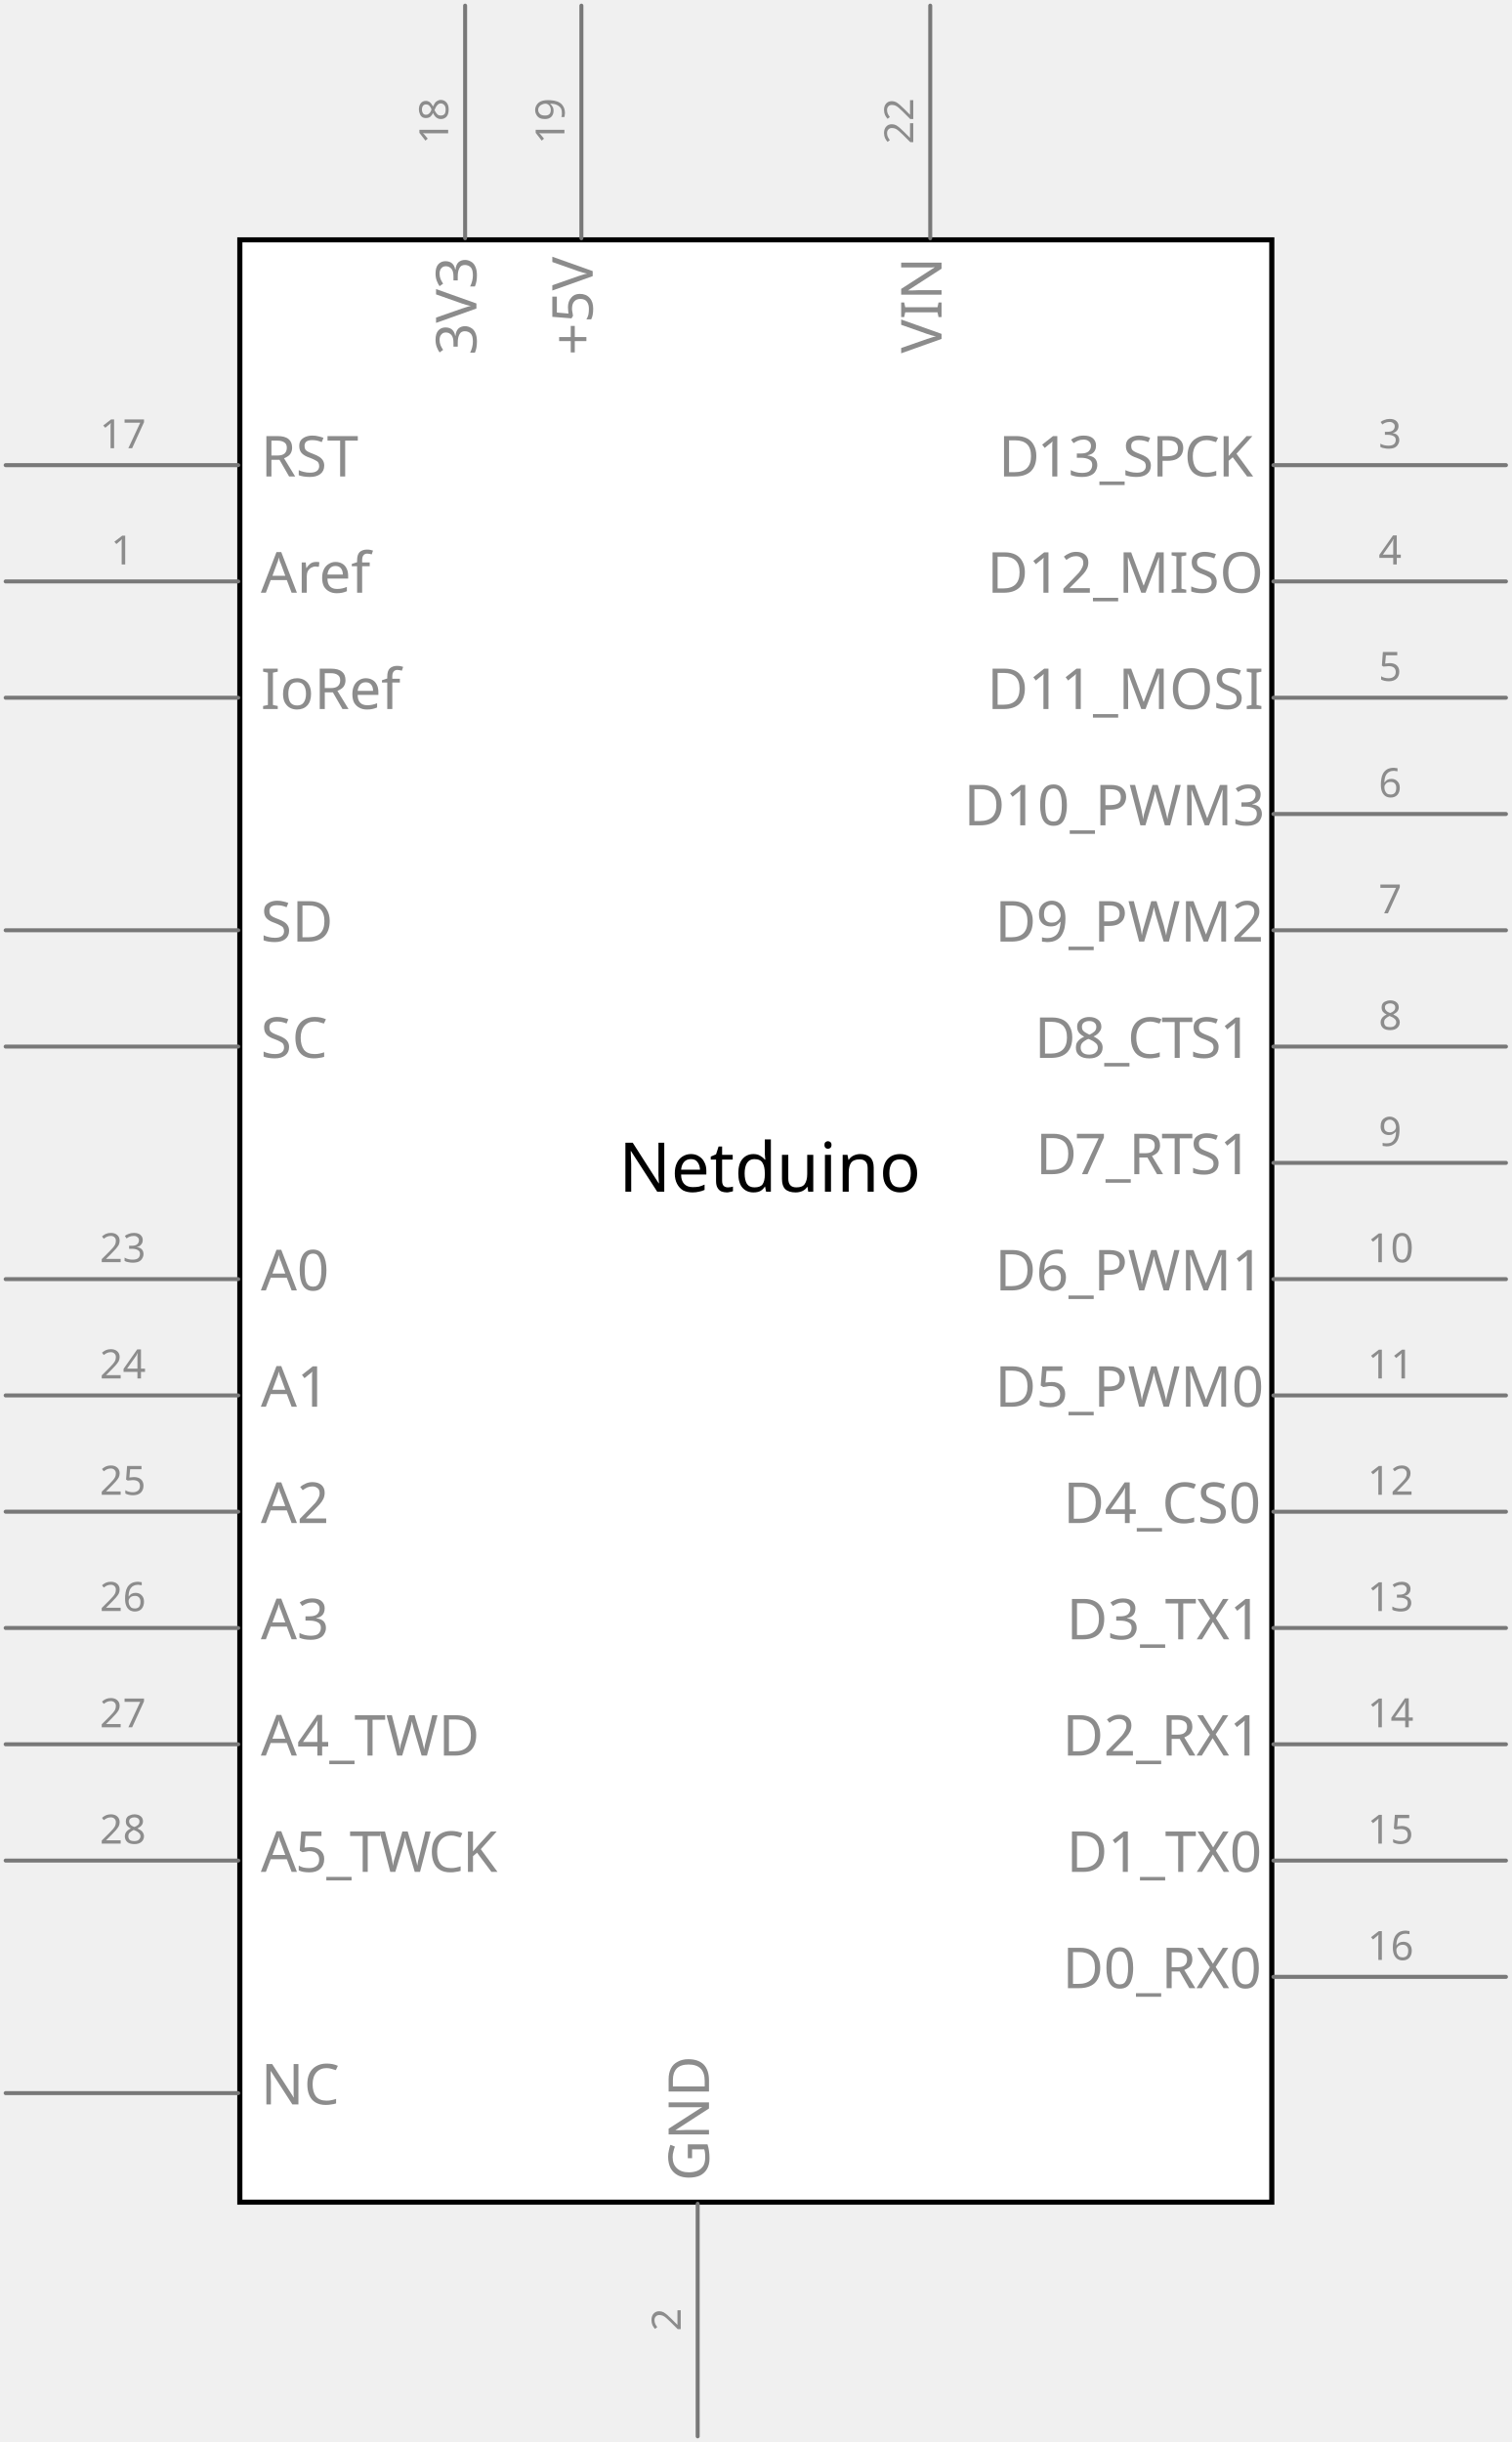
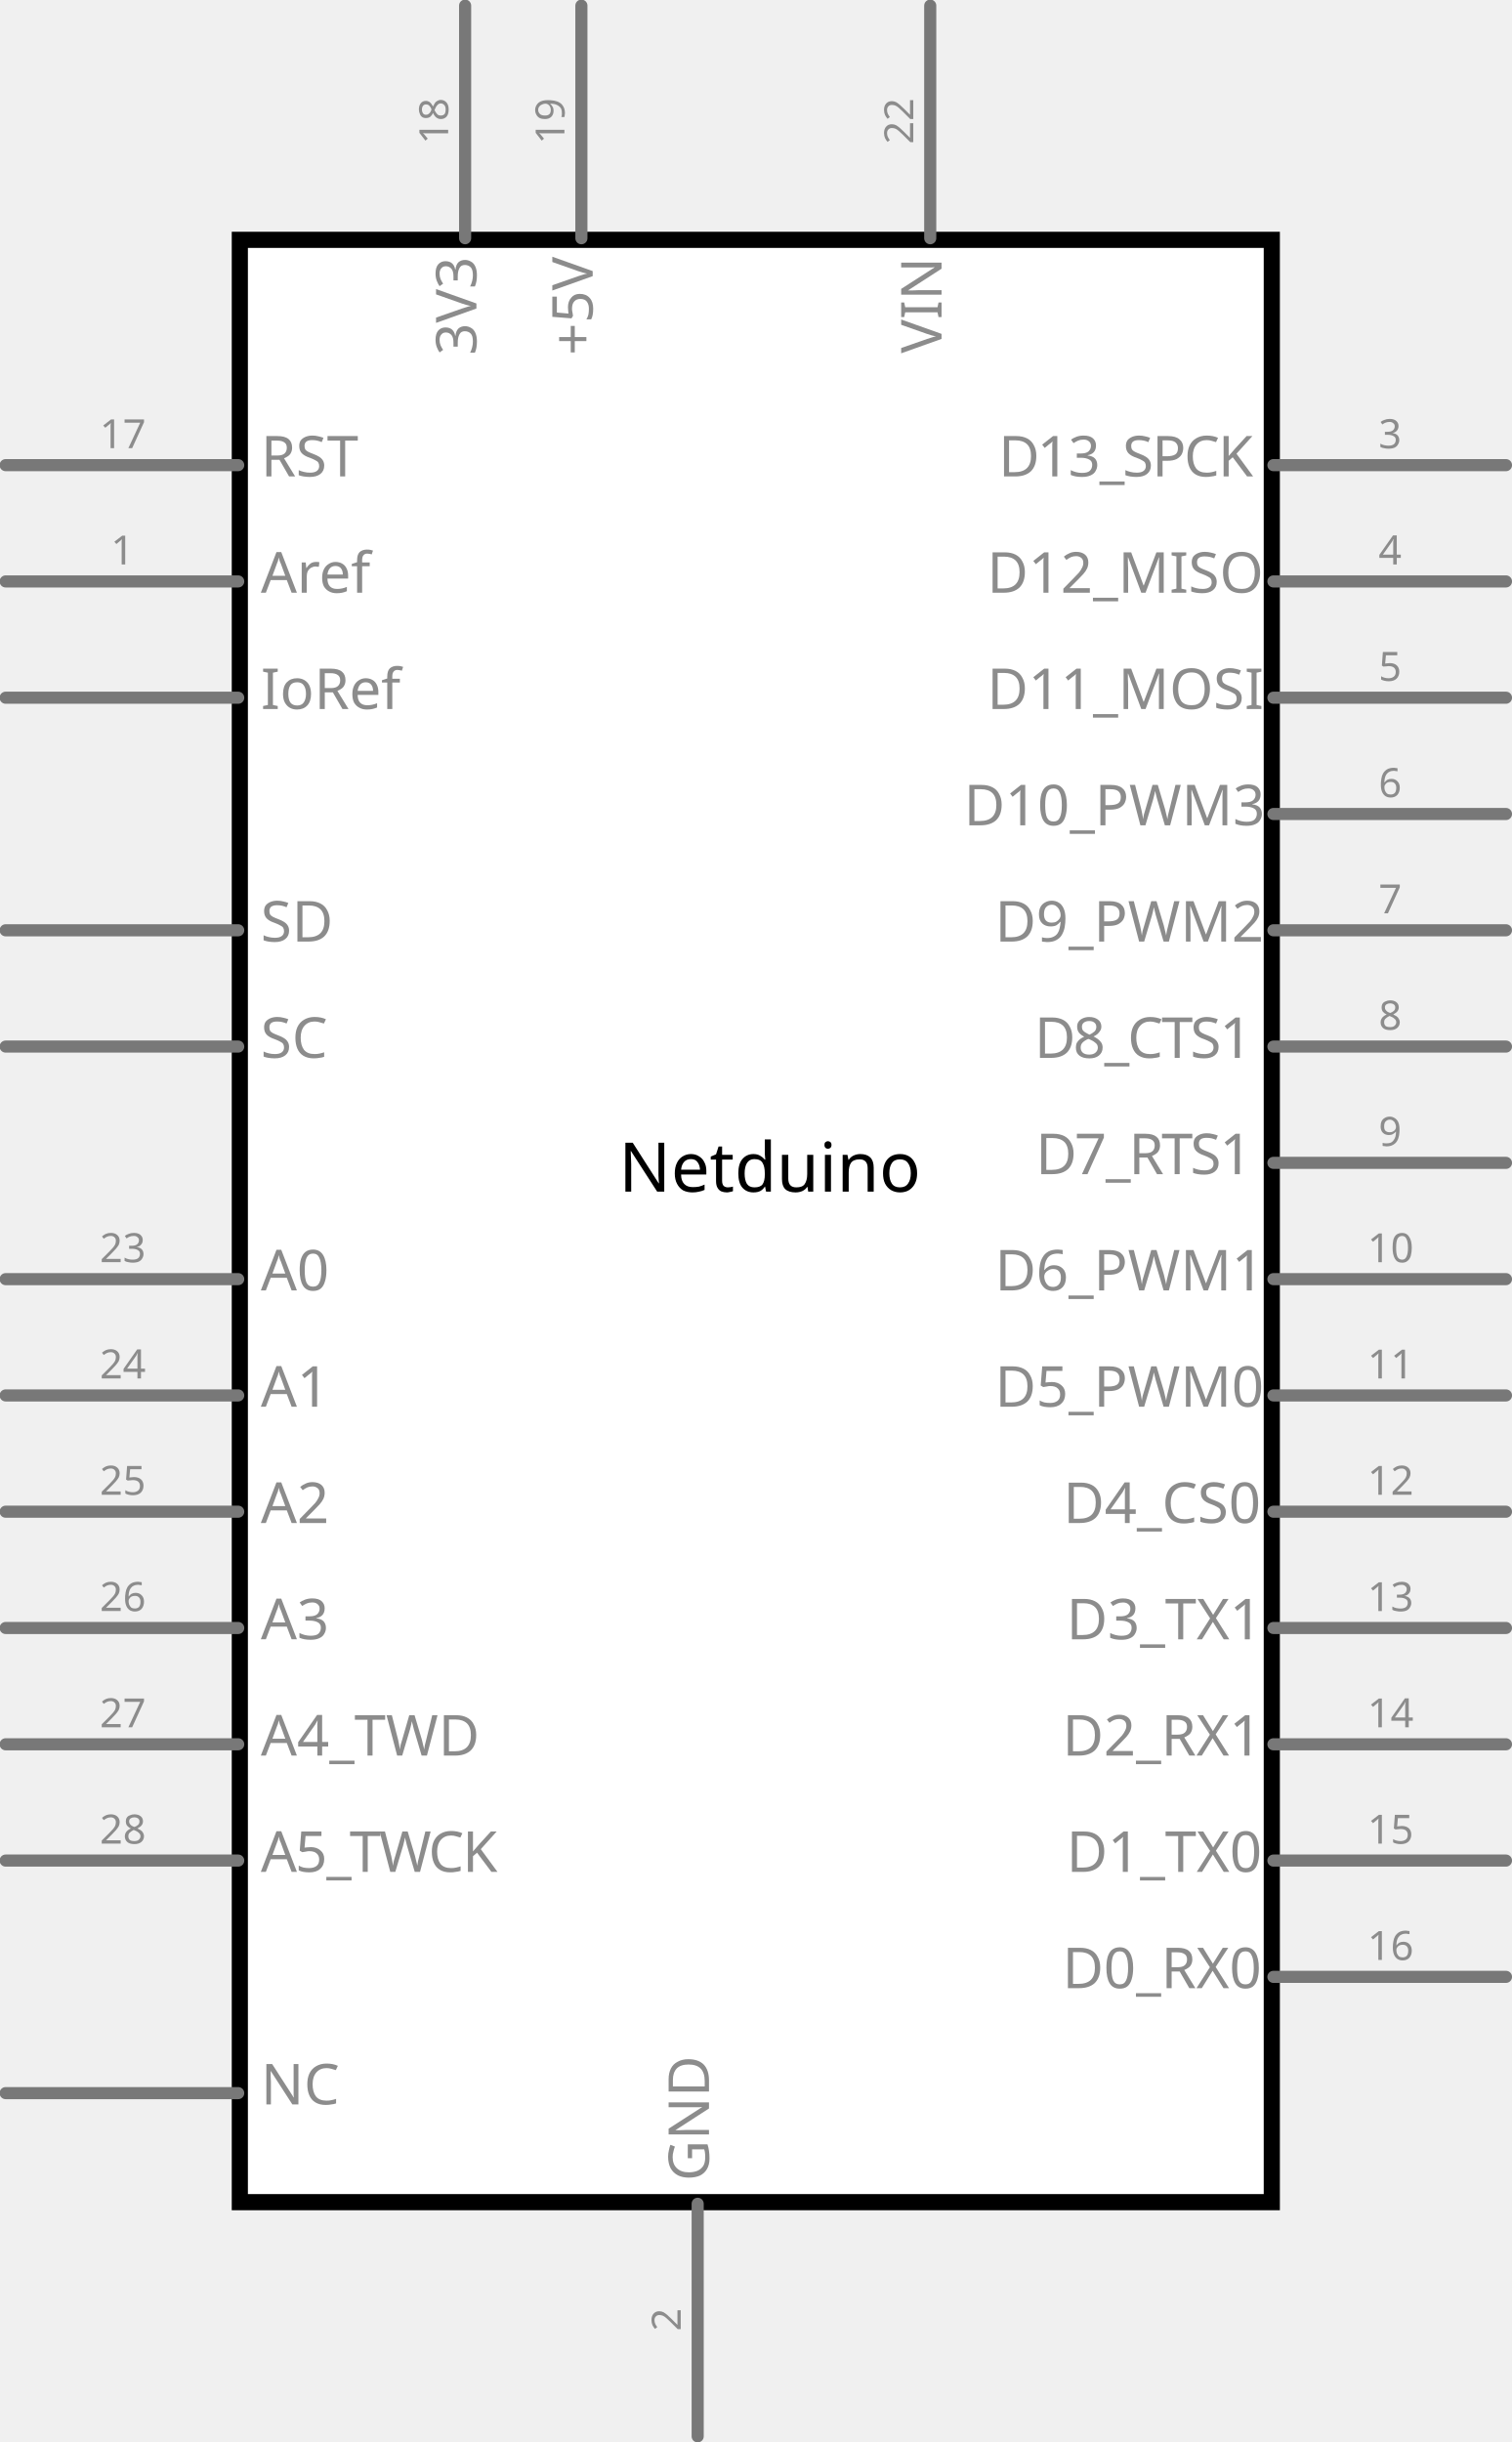
- <svg xmlns="http://www.w3.org/2000/svg" version="1.2" baseProfile="tiny" id="Layer_1" x="0px" y="0px" width="93.6px" height="151.2px" viewBox="0 0 93.6 151.2" xml:space="preserve">
+ <svg xmlns="http://www.w3.org/2000/svg" version="1.1" id="Layer_1" x="0px" y="0px" width="93.6px" height="151.2px" viewBox="0 0 93.6 151.2" enable-background="new 0 0 93.6 151.2" xml:space="preserve">
  <g id="schematic">
-     <rect x="14.85" y="14.85" fill="#FFFFFF" stroke="#000000" stroke-width="0.318" stroke-linecap="round" width="63.9" height="121.5" />
-     <line id="connector2pin" fill="none" stroke="#787878" stroke-width="0.247" stroke-linecap="round" x1="78.85" y1="28.8" x2="93.25" y2="28.8" />
-     <text transform="matrix(1 0 0 1 85.3625 27.7505)" fill="#8C8C8C" font-family="'DroidSans'" font-size="2.5">3</text>
-     <text transform="matrix(1 0 0 1 61.8254 29.5005)" fill="#8C8C8C" font-family="'DroidSans'" font-size="3.5">D</text>
-     <text transform="matrix(1 0 0 1 64.219 29.5005)" fill="#8C8C8C" font-family="'DroidSans'" font-size="3.5">1</text>
-     <text transform="matrix(1 0 0 1 66.1467 29.5005)" fill="#8C8C8C" font-family="'DroidSans'" font-size="3.5">3</text>
-     <text transform="matrix(1 0 0 1 68.0754 29.5005)" fill="#8C8C8C" font-family="'DroidSans'" font-size="3.5">_</text>
-     <text transform="matrix(1 0 0 1 69.5129 29.5005)" fill="#8C8C8C" font-family="'DroidSans'" font-size="3.5">S</text>
-     <text transform="matrix(1 0 0 1 71.3293 29.5005)" fill="#8C8C8C" font-family="'DroidSans'" font-size="3.5">P</text>
-     <text transform="matrix(1 0 0 1 73.3118 29.5005)" fill="#8C8C8C" font-family="'DroidSans'" font-size="3.5">C</text>
-     <text transform="matrix(1 0 0 1 75.4231 29.5005)" fill="#8C8C8C" font-family="'DroidSans'" font-size="3.5">K</text>
+     <rect x="14.85" y="14.85" fill="#FFFFFF" stroke="#000000" stroke-linecap="round" width="63.9" height="121.5" />
+     <line id="connector2pin" fill="none" stroke="#787878" stroke-width="0.75" stroke-linecap="round" x1="78.85" y1="28.8" x2="93.25" y2="28.8" />
+     <text transform="matrix(1 0 0 1 85.3625 27.75)" fill="#8C8C8C" font-family="'DroidSans'" font-size="2.5">3</text>
+     <text transform="matrix(1 0 0 1 61.8254 29.5)" fill="#8C8C8C" font-family="'DroidSans'" font-size="3.5">D</text>
+     <text transform="matrix(1 0 0 1 64.219 29.5)" fill="#8C8C8C" font-family="'DroidSans'" font-size="3.5">1</text>
+     <text transform="matrix(1 0 0 1 66.1458 29.5)" fill="#8C8C8C" font-family="'DroidSans'" font-size="3.5">3</text>
+     <text transform="matrix(1 0 0 1 68.0754 29.5)" fill="#8C8C8C" font-family="'DroidSans'" font-size="3.5">_</text>
+     <text transform="matrix(1 0 0 1 69.5129 29.5)" fill="#8C8C8C" font-family="'DroidSans'" font-size="3.5">S</text>
+     <text transform="matrix(1 0 0 1 71.3293 29.5)" fill="#8C8C8C" font-family="'DroidSans'" font-size="3.5">P</text>
+     <text transform="matrix(1 0 0 1 73.3118 29.5)" fill="#8C8C8C" font-family="'DroidSans'" font-size="3.5">C</text>
+     <text transform="matrix(1 0 0 1 75.4231 29.5)" fill="#8C8C8C" font-family="'DroidSans'" font-size="3.5">K</text>
    <rect id="connector2terminal" x="93.25" y="28.45" fill="none" width="0.699" height="0.7" />
-     <line id="connector3pin" fill="none" stroke="#787878" stroke-width="0.247" stroke-linecap="round" x1="78.85" y1="36" x2="93.25" y2="36" />
-     <text transform="matrix(1 0 0 1 85.3625 34.9497)" fill="#8C8C8C" font-family="'DroidSans'" font-size="2.5">4</text>
-     <text transform="matrix(1 0 0 1 61.1165 36.6997)" fill="#8C8C8C" font-family="'DroidSans'" font-size="3.5">D12_MISO</text>
+     <line id="connector3pin" fill="none" stroke="#787878" stroke-width="0.75" stroke-linecap="round" x1="78.85" y1="36" x2="93.25" y2="36" />
+     <text transform="matrix(1 0 0 1 85.3625 34.9492)" fill="#8C8C8C" font-family="'DroidSans'" font-size="2.5">4</text>
+     <text transform="matrix(1 0 0 1 61.1165 36.6992)" fill="#8C8C8C" font-family="'DroidSans'" font-size="3.5">D12_MISO</text>
    <rect id="connector3terminal" x="93.25" y="35.65" fill="none" width="0.699" height="0.7" />
-     <line id="connector4pin" fill="none" stroke="#787878" stroke-width="0.247" stroke-linecap="round" x1="78.85" y1="43.2" x2="93.25" y2="43.2" />
-     <text transform="matrix(1 0 0 1 85.3625 42.1509)" fill="#8C8C8C" font-family="'DroidSans'" font-size="2.5">5</text>
-     <text transform="matrix(1 0 0 1 61.1165 43.9009)" fill="#8C8C8C" font-family="'DroidSans'" font-size="3.5">D11_MOSI</text>
+     <line id="connector4pin" fill="none" stroke="#787878" stroke-width="0.75" stroke-linecap="round" x1="78.85" y1="43.2" x2="93.25" y2="43.2" />
+     <text transform="matrix(1 0 0 1 85.3625 42.1504)" fill="#8C8C8C" font-family="'DroidSans'" font-size="2.5">5</text>
+     <text transform="matrix(1 0 0 1 61.1165 43.9004)" fill="#8C8C8C" font-family="'DroidSans'" font-size="3.5">D11_MOSI</text>
    <rect id="connector4terminal" x="93.25" y="42.85" fill="none" width="0.699" height="0.7" />
-     <line id="connector5pin" fill="none" stroke="#787878" stroke-width="0.247" stroke-linecap="round" x1="78.85" y1="50.4" x2="93.25" y2="50.4" />
-     <text transform="matrix(1 0 0 1 85.3625 49.3501)" fill="#8C8C8C" font-family="'DroidSans'" font-size="2.5">6</text>
-     <text transform="matrix(1 0 0 1 59.679 51.1001)" fill="#8C8C8C" font-family="'DroidSans'" font-size="3.5">D10_PWM3</text>
+     <line id="connector5pin" fill="none" stroke="#787878" stroke-width="0.75" stroke-linecap="round" x1="78.85" y1="50.4" x2="93.25" y2="50.4" />
+     <text transform="matrix(1 0 0 1 85.3625 49.3496)" fill="#8C8C8C" font-family="'DroidSans'" font-size="2.5">6</text>
+     <text transform="matrix(1 0 0 1 59.679 51.0996)" fill="#8C8C8C" font-family="'DroidSans'" font-size="3.5">D10_PWM3</text>
    <rect id="connector5terminal" x="93.25" y="50.05" fill="none" width="0.699" height="0.7" />
-     <line id="connector6pin" fill="none" stroke="#787878" stroke-width="0.247" stroke-linecap="round" x1="78.85" y1="57.6" x2="93.25" y2="57.6" />
-     <text transform="matrix(1 0 0 1 85.3625 56.5493)" fill="#8C8C8C" font-family="'DroidSans'" font-size="2.5">7</text>
-     <text transform="matrix(1 0 0 1 61.6057 58.2993)" fill="#8C8C8C" font-family="'DroidSans'" font-size="3.5">D9_PWM2</text>
+     <line id="connector6pin" fill="none" stroke="#787878" stroke-width="0.75" stroke-linecap="round" x1="78.85" y1="57.6" x2="93.25" y2="57.6" />
+     <text transform="matrix(1 0 0 1 85.3625 56.5488)" fill="#8C8C8C" font-family="'DroidSans'" font-size="2.5">7</text>
+     <text transform="matrix(1 0 0 1 61.6047 58.2988)" fill="#8C8C8C" font-family="'DroidSans'" font-size="3.5">D9_PWM2</text>
    <rect id="connector6terminal" x="93.25" y="57.25" fill="none" width="0.699" height="0.7" />
-     <line id="connector7pin" fill="none" stroke="#787878" stroke-width="0.247" stroke-linecap="round" x1="78.85" y1="64.8" x2="93.25" y2="64.8" />
-     <text transform="matrix(1 0 0 1 85.3625 63.7505)" fill="#8C8C8C" font-family="'DroidSans'" font-size="2.5">8</text>
-     <text transform="matrix(1 0 0 1 64.051 65.5005)" fill="#8C8C8C" font-family="'DroidSans'" font-size="3.5">D</text>
-     <text transform="matrix(1 0 0 1 66.4465 65.5005)" fill="#8C8C8C" font-family="'DroidSans'" font-size="3.5">8</text>
-     <text transform="matrix(1 0 0 1 68.3733 65.5005)" fill="#8C8C8C" font-family="'DroidSans'" font-size="3.5">_</text>
-     <text transform="matrix(1 0 0 1 69.8118 65.5005)" fill="#8C8C8C" font-family="'DroidSans'" font-size="3.5">C</text>
-     <text transform="matrix(1 0 0 1 71.9231 65.5005)" fill="#8C8C8C" font-family="'DroidSans'" font-size="3.5">T</text>
-     <text transform="matrix(1 0 0 1 73.7053 65.5005)" fill="#8C8C8C" font-family="'DroidSans'" font-size="3.5">S</text>
-     <text transform="matrix(1 0 0 1 75.5217 65.5005)" fill="#8C8C8C" font-family="'DroidSans'" font-size="3.5">1</text>
+     <line id="connector7pin" fill="none" stroke="#787878" stroke-width="0.75" stroke-linecap="round" x1="78.85" y1="64.8" x2="93.25" y2="64.8" />
+     <text transform="matrix(1 0 0 1 85.3625 63.75)" fill="#8C8C8C" font-family="'DroidSans'" font-size="2.5">8</text>
+     <text transform="matrix(1 0 0 1 64.05 65.5)" fill="#8C8C8C" font-family="'DroidSans'" font-size="3.5">D</text>
+     <text transform="matrix(1 0 0 1 66.4465 65.5)" fill="#8C8C8C" font-family="'DroidSans'" font-size="3.5">8</text>
+     <text transform="matrix(1 0 0 1 68.3733 65.5)" fill="#8C8C8C" font-family="'DroidSans'" font-size="3.5">_</text>
+     <text transform="matrix(1 0 0 1 69.8118 65.5)" fill="#8C8C8C" font-family="'DroidSans'" font-size="3.5">C</text>
+     <text transform="matrix(1 0 0 1 71.9231 65.5)" fill="#8C8C8C" font-family="'DroidSans'" font-size="3.5">T</text>
+     <text transform="matrix(1 0 0 1 73.7043 65.5)" fill="#8C8C8C" font-family="'DroidSans'" font-size="3.5">S</text>
+     <text transform="matrix(1 0 0 1 75.5208 65.5)" fill="#8C8C8C" font-family="'DroidSans'" font-size="3.5">1</text>
    <rect id="connector7terminal" x="93.25" y="64.45" fill="none" width="0.699" height="0.7" />
-     <line id="connector8pin" fill="none" stroke="#787878" stroke-width="0.247" stroke-linecap="round" x1="78.85" y1="72" x2="93.25" y2="72" />
-     <text transform="matrix(1 0 0 1 85.3625 70.9497)" fill="#8C8C8C" font-family="'DroidSans'" font-size="2.5">9</text>
-     <text transform="matrix(1 0 0 1 64.1311 72.6997)" fill="#8C8C8C" font-family="'DroidSans'" font-size="3.5">D</text>
-     <text transform="matrix(1 0 0 1 66.5256 72.6997)" fill="#8C8C8C" font-family="'DroidSans'" font-size="3.5">7</text>
-     <text transform="matrix(1 0 0 1 68.4543 72.6997)" fill="#8C8C8C" font-family="'DroidSans'" font-size="3.5">_</text>
-     <text transform="matrix(1 0 0 1 69.8918 72.6997)" fill="#8C8C8C" font-family="'DroidSans'" font-size="3.5">R</text>
-     <text transform="matrix(1 0 0 1 71.9221 72.6997)" fill="#8C8C8C" font-family="'DroidSans'" font-size="3.5">T</text>
-     <text transform="matrix(1 0 0 1 73.7043 72.6997)" fill="#8C8C8C" font-family="'DroidSans'" font-size="3.5">S</text>
-     <text transform="matrix(1 0 0 1 75.5217 72.6997)" fill="#8C8C8C" font-family="'DroidSans'" font-size="3.5">1</text>
+     <line id="connector8pin" fill="none" stroke="#787878" stroke-width="0.75" stroke-linecap="round" x1="78.85" y1="72" x2="93.25" y2="72" />
+     <text transform="matrix(1 0 0 1 85.3625 70.9492)" fill="#8C8C8C" font-family="'DroidSans'" font-size="2.5">9</text>
+     <text transform="matrix(1 0 0 1 64.1311 72.6992)" fill="#8C8C8C" font-family="'DroidSans'" font-size="3.5">D</text>
+     <text transform="matrix(1 0 0 1 66.5247 72.6992)" fill="#8C8C8C" font-family="'DroidSans'" font-size="3.5">7</text>
+     <text transform="matrix(1 0 0 1 68.4543 72.6992)" fill="#8C8C8C" font-family="'DroidSans'" font-size="3.5">_</text>
+     <text transform="matrix(1 0 0 1 69.8918 72.6992)" fill="#8C8C8C" font-family="'DroidSans'" font-size="3.5">R</text>
+     <text transform="matrix(1 0 0 1 71.9211 72.6992)" fill="#8C8C8C" font-family="'DroidSans'" font-size="3.5">T</text>
+     <text transform="matrix(1 0 0 1 73.7043 72.6992)" fill="#8C8C8C" font-family="'DroidSans'" font-size="3.5">S</text>
+     <text transform="matrix(1 0 0 1 75.5208 72.6992)" fill="#8C8C8C" font-family="'DroidSans'" font-size="3.5">1</text>
    <rect id="connector8terminal" x="93.25" y="71.65" fill="none" width="0.699" height="0.7" />
-     <line id="connector9pin" fill="none" stroke="#787878" stroke-width="0.247" stroke-linecap="round" x1="78.85" y1="79.2" x2="93.25" y2="79.2" />
+     <line id="connector9pin" fill="none" stroke="#787878" stroke-width="0.75" stroke-linecap="round" x1="78.85" y1="79.2" x2="93.25" y2="79.2" />
    <text transform="matrix(1 0 0 1 84.675 78.1509)" fill="#8C8C8C" font-family="'DroidSans'" font-size="2.5">10</text>
-     <text transform="matrix(1 0 0 1 61.6057 79.8989)" fill="#8C8C8C" font-family="'DroidSans'" font-size="3.5">D6_PWM1</text>
+     <text transform="matrix(1 0 0 1 61.6047 79.8989)" fill="#8C8C8C" font-family="'DroidSans'" font-size="3.5">D6_PWM1</text>
    <rect id="connector9terminal" x="93.25" y="78.85" fill="none" width="0.699" height="0.699" />
-     <line id="connector10pin" fill="none" stroke="#787878" stroke-width="0.247" stroke-linecap="round" x1="78.85" y1="86.4" x2="93.25" y2="86.4" />
+     <line id="connector10pin" fill="none" stroke="#787878" stroke-width="0.75" stroke-linecap="round" x1="78.85" y1="86.4" x2="93.25" y2="86.4" />
    <text transform="matrix(1 0 0 1 84.675 85.3501)" fill="#8C8C8C" font-family="'DroidSans'" font-size="2.5">11</text>
-     <text transform="matrix(1 0 0 1 61.6057 87.1001)" fill="#8C8C8C" font-family="'DroidSans'" font-size="3.5">D5_PWM0</text>
+     <text transform="matrix(1 0 0 1 61.6047 87.1001)" fill="#8C8C8C" font-family="'DroidSans'" font-size="3.5">D5_PWM0</text>
    <rect id="connector10terminal" x="93.25" y="86.049" fill="none" width="0.699" height="0.701" />
-     <line id="connector11pin" fill="none" stroke="#787878" stroke-width="0.247" stroke-linecap="round" x1="78.85" y1="93.6" x2="93.25" y2="93.6" />
+     <line id="connector11pin" fill="none" stroke="#787878" stroke-width="0.75" stroke-linecap="round" x1="78.85" y1="93.6" x2="93.25" y2="93.6" />
    <text transform="matrix(1 0 0 1 84.675 92.5493)" fill="#8C8C8C" font-family="'DroidSans'" font-size="2.5">12</text>
-     <text transform="matrix(1 0 0 1 65.8342 94.2993)" fill="#8C8C8C" font-family="'DroidSans'" font-size="3.5">D4_CS0</text>
-     <rect id="connector11terminal" x="93.25" y="93.25" fill="none" width="0.699" height="0.698" />
-     <line id="connector12pin" fill="none" stroke="#787878" stroke-width="0.247" stroke-linecap="round" x1="78.85" y1="100.799" x2="93.25" y2="100.799" />
+     <text transform="matrix(1 0 0 1 65.8333 94.2993)" fill="#8C8C8C" font-family="'DroidSans'" font-size="3.5">D4_CS0</text>
+     <rect id="connector11terminal" x="93.25" y="93.25" fill="none" width="0.699" height="0.697" />
+     <line id="connector12pin" fill="none" stroke="#787878" stroke-width="0.75" stroke-linecap="round" x1="78.85" y1="100.799" x2="93.25" y2="100.799" />
    <text transform="matrix(1 0 0 1 84.675 99.7505)" fill="#8C8C8C" font-family="'DroidSans'" font-size="2.5">13</text>
    <text transform="matrix(1 0 0 1 66.0315 101.5005)" fill="#8C8C8C" font-family="'DroidSans'" font-size="3.5">D3_TX1</text>
    <rect id="connector12terminal" x="93.25" y="100.45" fill="none" width="0.699" height="0.7" />
-     <line id="connector13pin" fill="none" stroke="#787878" stroke-width="0.247" stroke-linecap="round" x1="78.85" y1="108" x2="93.25" y2="108" />
+     <line id="connector13pin" fill="none" stroke="#787878" stroke-width="0.75" stroke-linecap="round" x1="78.85" y1="108" x2="93.25" y2="108" />
    <text transform="matrix(1 0 0 1 84.675 106.9497)" fill="#8C8C8C" font-family="'DroidSans'" font-size="2.5">14</text>
-     <text transform="matrix(1 0 0 1 65.7834 108.6997)" fill="#8C8C8C" font-family="'DroidSans'" font-size="3.5">D2_RX1</text>
+     <text transform="matrix(1 0 0 1 65.7825 108.6997)" fill="#8C8C8C" font-family="'DroidSans'" font-size="3.5">D2_RX1</text>
    <rect id="connector13terminal" x="93.25" y="107.65" fill="none" width="0.699" height="0.7" />
-     <line id="connector14pin" fill="none" stroke="#787878" stroke-width="0.247" stroke-linecap="round" x1="78.85" y1="115.2" x2="93.25" y2="115.2" />
+     <line id="connector14pin" fill="none" stroke="#787878" stroke-width="0.75" stroke-linecap="round" x1="78.85" y1="115.2" x2="93.25" y2="115.2" />
    <text transform="matrix(1 0 0 1 84.675 114.1509)" fill="#8C8C8C" font-family="'DroidSans'" font-size="2.5">15</text>
    <text transform="matrix(1 0 0 1 66.0315 115.9009)" fill="#8C8C8C" font-family="'DroidSans'" font-size="3.5">D1_TX0</text>
    <rect id="connector14terminal" x="93.25" y="114.85" fill="none" width="0.699" height="0.699" />
-     <line id="connector15pin" fill="none" stroke="#787878" stroke-width="0.247" stroke-linecap="round" x1="78.85" y1="122.4" x2="93.25" y2="122.4" />
+     <line id="connector15pin" fill="none" stroke="#787878" stroke-width="0.75" stroke-linecap="round" x1="78.85" y1="122.4" x2="93.25" y2="122.4" />
    <text transform="matrix(1 0 0 1 84.675 121.3501)" fill="#8C8C8C" font-family="'DroidSans'" font-size="2.5">16</text>
-     <text transform="matrix(1 0 0 1 65.7834 123.1001)" fill="#8C8C8C" font-family="'DroidSans'" font-size="3.5">D0_RX0</text>
+     <text transform="matrix(1 0 0 1 65.7825 123.1001)" fill="#8C8C8C" font-family="'DroidSans'" font-size="3.5">D0_RX0</text>
    <rect id="connector15terminal" x="93.25" y="122.049" fill="none" width="0.699" height="0.701" />
-     <line id="connector16pin" fill="none" stroke="#787878" stroke-width="0.247" stroke-linecap="round" x1="0.35" y1="28.8" x2="14.75" y2="28.8" />
-     <text transform="matrix(1 0 0 1 6.1746 27.7505)" fill="#8C8C8C" font-family="'DroidSans'" font-size="2.5">17</text>
-     <text transform="matrix(1 0 0 1 16.1506 29.5005)" fill="#8C8C8C" font-family="'DroidSans'" font-size="3.5">RST</text>
+     <line id="connector16pin" fill="none" stroke="#787878" stroke-width="0.75" stroke-linecap="round" x1="0.35" y1="28.8" x2="14.75" y2="28.8" />
+     <text transform="matrix(1 0 0 1 6.1746 27.75)" fill="#8C8C8C" font-family="'DroidSans'" font-size="2.5">17</text>
+     <text transform="matrix(1 0 0 1 16.1501 29.5)" fill="#8C8C8C" font-family="'DroidSans'" font-size="3.5">RST</text>
    <rect id="connector16terminal" x="-0.35" y="28.45" fill="none" width="0.7" height="0.7" />
-     <line id="connector0pin" fill="none" stroke="#787878" stroke-width="0.247" stroke-linecap="round" x1="0.35" y1="36" x2="14.75" y2="36" />
-     <text transform="matrix(1 0 0 1 6.8621 34.9497)" fill="#8C8C8C" font-family="'DroidSans'" font-size="2.5">1</text>
-     <text transform="matrix(1 0 0 1 16.1506 36.6997)" fill="#8C8C8C" font-family="'DroidSans'" font-size="3.5">Aref</text>
+     <line id="connector0pin" fill="none" stroke="#787878" stroke-width="0.75" stroke-linecap="round" x1="0.35" y1="36" x2="14.75" y2="36" />
+     <text transform="matrix(1 0 0 1 6.8621 34.9492)" fill="#8C8C8C" font-family="'DroidSans'" font-size="2.5">1</text>
+     <text transform="matrix(1 0 0 1 16.1501 36.6992)" fill="#8C8C8C" font-family="'DroidSans'" font-size="3.5">Aref</text>
    <rect id="connector0terminal" x="-0.35" y="35.65" fill="none" width="0.7" height="0.7" />
-     <line id="connector22pin" fill="none" stroke="#787878" stroke-width="0.247" stroke-linecap="round" x1="0.35" y1="79.2" x2="14.75" y2="79.2" />
+     <line id="connector22pin" fill="none" stroke="#787878" stroke-width="0.75" stroke-linecap="round" x1="0.35" y1="79.2" x2="14.75" y2="79.2" />
    <text transform="matrix(1 0 0 1 6.1746 78.1489)" fill="#8C8C8C" font-family="'DroidSans'" font-size="2.5">23</text>
-     <text transform="matrix(1 0 0 1 16.1506 79.8989)" fill="#8C8C8C" font-family="'DroidSans'" font-size="3.5">A0</text>
+     <text transform="matrix(1 0 0 1 16.1501 79.8989)" fill="#8C8C8C" font-family="'DroidSans'" font-size="3.5">A0</text>
    <rect id="connector22terminal" x="-0.35" y="78.849" fill="none" width="0.7" height="0.7" />
-     <line id="connector23pin" fill="none" stroke="#787878" stroke-width="0.247" stroke-linecap="round" x1="0.35" y1="86.4" x2="14.75" y2="86.4" />
+     <line id="connector23pin" fill="none" stroke="#787878" stroke-width="0.75" stroke-linecap="round" x1="0.35" y1="86.4" x2="14.75" y2="86.4" />
    <text transform="matrix(1 0 0 1 6.1746 85.3481)" fill="#8C8C8C" font-family="'DroidSans'" font-size="2.5">24</text>
-     <text transform="matrix(1 0 0 1 16.1506 87.0981)" fill="#8C8C8C" font-family="'DroidSans'" font-size="3.5">A1</text>
+     <text transform="matrix(1 0 0 1 16.1501 87.0981)" fill="#8C8C8C" font-family="'DroidSans'" font-size="3.5">A1</text>
    <rect id="connector23terminal" x="-0.35" y="86.049" fill="none" width="0.7" height="0.699" />
-     <line id="connector51pin" fill="none" stroke="#787878" stroke-width="0.247" stroke-linecap="round" x1="0.35" y1="57.6" x2="14.75" y2="57.6" />
-     <text transform="matrix(1 0 0 1 16.1506 58.2993)" fill="#8C8C8C" font-family="'DroidSans'" font-size="3.5">SD</text>
+     <line id="connector51pin" fill="none" stroke="#787878" stroke-width="0.75" stroke-linecap="round" x1="0.35" y1="57.6" x2="14.75" y2="57.6" />
+     <text transform="matrix(1 0 0 1 16.1501 58.2988)" fill="#8C8C8C" font-family="'DroidSans'" font-size="3.5">SD</text>
    <rect id="connector51terminal" x="-0.35" y="57.249" fill="none" width="0.7" height="0.701" />
-     <line id="connector52pin" fill="none" stroke="#787878" stroke-width="0.247" stroke-linecap="round" x1="0.35" y1="43.2" x2="14.75" y2="43.2" />
-     <text transform="matrix(1 0 0 1 16.1506 43.8999)" fill="#8C8C8C" font-family="'DroidSans'" font-size="3.5">IoRef</text>
+     <line id="connector52pin" fill="none" stroke="#787878" stroke-width="0.75" stroke-linecap="round" x1="0.35" y1="43.2" x2="14.75" y2="43.2" />
+     <text transform="matrix(1 0 0 1 16.1501 43.9004)" fill="#8C8C8C" font-family="'DroidSans'" font-size="3.5">IoRef</text>
    <rect id="connector52terminal" x="-0.35" y="42.849" fill="none" width="0.7" height="0.701" />
-     <line id="connector50pin" fill="none" stroke="#787878" stroke-width="0.247" stroke-linecap="round" x1="0.35" y1="64.8" x2="14.75" y2="64.8" />
-     <text transform="matrix(1 0 0 1 16.1506 65.4985)" fill="#8C8C8C" font-family="'DroidSans'" font-size="3.5">SC</text>
+     <line id="connector50pin" fill="none" stroke="#787878" stroke-width="0.75" stroke-linecap="round" x1="0.35" y1="64.8" x2="14.75" y2="64.8" />
+     <text transform="matrix(1 0 0 1 16.1501 65.498)" fill="#8C8C8C" font-family="'DroidSans'" font-size="3.5">SC</text>
    <rect id="connector50terminal" x="-0.35" y="64.45" fill="none" width="0.7" height="0.699" />
-     <line id="connector24pin" fill="none" stroke="#787878" stroke-width="0.247" stroke-linecap="round" x1="0.35" y1="93.599" x2="14.75" y2="93.599" />
+     <line id="connector24pin" fill="none" stroke="#787878" stroke-width="0.75" stroke-linecap="round" x1="0.35" y1="93.599" x2="14.75" y2="93.599" />
    <text transform="matrix(1 0 0 1 6.1746 92.5493)" fill="#8C8C8C" font-family="'DroidSans'" font-size="2.5">25</text>
-     <text transform="matrix(1 0 0 1 16.1506 94.2993)" fill="#8C8C8C" font-family="'DroidSans'" font-size="3.5">A2</text>
+     <text transform="matrix(1 0 0 1 16.1501 94.2993)" fill="#8C8C8C" font-family="'DroidSans'" font-size="3.5">A2</text>
    <rect id="connector24terminal" x="-0.35" y="93.25" fill="none" width="0.7" height="0.699" />
-     <line id="connector25pin" fill="none" stroke="#787878" stroke-width="0.247" stroke-linecap="round" x1="0.35" y1="100.799" x2="14.75" y2="100.799" />
+     <line id="connector25pin" fill="none" stroke="#787878" stroke-width="0.75" stroke-linecap="round" x1="0.35" y1="100.799" x2="14.75" y2="100.799" />
    <text transform="matrix(1 0 0 1 6.1746 99.7485)" fill="#8C8C8C" font-family="'DroidSans'" font-size="2.5">26</text>
-     <text transform="matrix(1 0 0 1 16.1506 101.4985)" fill="#8C8C8C" font-family="'DroidSans'" font-size="3.5">A3</text>
+     <text transform="matrix(1 0 0 1 16.1501 101.4985)" fill="#8C8C8C" font-family="'DroidSans'" font-size="3.5">A3</text>
    <rect id="connector25terminal" x="-0.35" y="100.45" fill="none" width="0.7" height="0.7" />
-     <line id="connector26pin" fill="none" stroke="#787878" stroke-width="0.247" stroke-linecap="round" x1="0.35" y1="108" x2="14.75" y2="108" />
+     <line id="connector26pin" fill="none" stroke="#787878" stroke-width="0.75" stroke-linecap="round" x1="0.35" y1="108" x2="14.75" y2="108" />
    <text transform="matrix(1 0 0 1 6.1746 106.9497)" fill="#8C8C8C" font-family="'DroidSans'" font-size="2.5">27</text>
-     <text transform="matrix(1 0 0 1 16.1506 108.6997)" fill="#8C8C8C" font-family="'DroidSans'" font-size="3.5">A4_TWD</text>
+     <text transform="matrix(1 0 0 1 16.1501 108.6997)" fill="#8C8C8C" font-family="'DroidSans'" font-size="3.5">A4_TWD</text>
    <rect id="connector26terminal" x="-0.35" y="107.65" fill="none" width="0.7" height="0.699" />
-     <line id="connector27pin" fill="none" stroke="#787878" stroke-width="0.247" stroke-linecap="round" x1="0.35" y1="115.2" x2="14.75" y2="115.2" />
+     <line id="connector27pin" fill="none" stroke="#787878" stroke-width="0.75" stroke-linecap="round" x1="0.35" y1="115.2" x2="14.75" y2="115.2" />
    <text transform="matrix(1 0 0 1 6.1746 114.1489)" fill="#8C8C8C" font-family="'DroidSans'" font-size="2.5">28</text>
-     <text transform="matrix(1 0 0 1 16.1506 115.8989)" fill="#8C8C8C" font-family="'DroidSans'" font-size="3.5">A</text>
+     <text transform="matrix(1 0 0 1 16.1501 115.8989)" fill="#8C8C8C" font-family="'DroidSans'" font-size="3.5">A</text>
    <text transform="matrix(1 0 0 1 18.2791 115.8989)" fill="#8C8C8C" font-family="'DroidSans'" font-size="3.5">5</text>
    <text transform="matrix(1 0 0 1 20.2063 115.8989)" fill="#8C8C8C" font-family="'DroidSans'" font-size="3.5">_</text>
    <text transform="matrix(1 0 0 1 21.6453 115.8989)" fill="#8C8C8C" font-family="'DroidSans'" font-size="3.5">T</text>
    <text transform="matrix(1 0 0 1 23.4622 115.8989)" fill="#8C8C8C" font-family="'DroidSans'" font-size="3.5">W</text>
-     <text transform="matrix(1 0 0 1 26.5212 115.8989)" fill="#8C8C8C" font-family="'DroidSans'" font-size="3.5">C</text>
-     <text transform="matrix(1 0 0 1 28.6311 115.8989)" fill="#8C8C8C" font-family="'DroidSans'" font-size="3.5">K</text>
+     <text transform="matrix(1 0 0 1 26.5208 115.8989)" fill="#8C8C8C" font-family="'DroidSans'" font-size="3.5">C</text>
+     <text transform="matrix(1 0 0 1 28.6306 115.8989)" fill="#8C8C8C" font-family="'DroidSans'" font-size="3.5">K</text>
    <rect id="connector27terminal" x="-0.35" y="114.849" fill="none" width="0.7" height="0.7" />
-     <line id="connector53pin" fill="none" stroke="#787878" stroke-width="0.247" stroke-linecap="round" x1="0.35" y1="129.599" x2="14.75" y2="129.599" />
-     <text transform="matrix(1 0 0 1 16.1506 130.2993)" fill="#8C8C8C" font-family="'DroidSans'" font-size="3.5">NC</text>
+     <line id="connector53pin" fill="none" stroke="#787878" stroke-width="0.75" stroke-linecap="round" x1="0.35" y1="129.599" x2="14.75" y2="129.599" />
+     <text transform="matrix(1 0 0 1 16.1501 130.2993)" fill="#8C8C8C" font-family="'DroidSans'" font-size="3.5">NC</text>
    <rect id="connector53terminal" x="-0.35" y="129.249" fill="none" width="0.7" height="0.701" />
    <line id="connector19pin" fill="none" x1="43.2" y1="136.45" x2="43.2" y2="150.85" />
    <rect id="connector19terminal" x="42.85" y="150.85" fill="none" width="0.7" height="0.699" />
    <line id="connector20pin" fill="none" x1="43.2" y1="136.45" x2="43.2" y2="150.85" />
    <rect id="connector20terminal" x="42.85" y="150.85" fill="none" width="0.7" height="0.699" />
-     <line id="connector1pin" fill="none" stroke="#787878" stroke-width="0.247" stroke-linecap="round" x1="43.2" y1="136.45" x2="43.2" y2="150.85" />
+     <line id="connector1pin" fill="none" stroke="#787878" stroke-width="0.75" stroke-linecap="round" x1="43.2" y1="136.45" x2="43.2" y2="150.85" />
    <g transform="translate(14.8696,50.6765)">
      <g transform="rotate(270)">
        <text transform="matrix(1 0 0 1 -93.6619 27.281)" fill="#8C8C8C" font-family="'DroidSans'" font-size="2.5">2</text>
      </g>
    </g>
    <g transform="translate(15.4869,47.6426)">
      <g transform="rotate(270)">
-         <text transform="matrix(1 0 0 1 -87.4067 28.4138)" fill="#8C8C8C" font-family="'DroidSans'" font-size="3.5">GND</text>
+         <text transform="matrix(1 0 0 1 -87.4067 28.4137)" fill="#8C8C8C" font-family="'DroidSans'" font-size="3.5">GND</text>
      </g>
    </g>
    <rect id="connector1terminal" x="42.85" y="150.85" fill="none" width="0.7" height="0.699" />
-     <line id="connector17pin" fill="none" stroke="#787878" stroke-width="0.247" stroke-linecap="round" x1="28.8" y1="0.35" x2="28.8" y2="14.75" />
+     <line id="connector17pin" fill="none" stroke="#787878" stroke-width="0.75" stroke-linecap="round" x1="28.8" y1="0.35" x2="28.8" y2="14.75" />
    <g transform="translate(9.78958,2.66347)">
      <g transform="rotate(270)">
        <text transform="matrix(1 0 0 1 -6.2628 17.9607)" fill="#8C8C8C" font-family="'DroidSans'" font-size="2.5">18</text>
      </g>
    </g>
    <g transform="translate(10.4069,5.69736)">
      <g transform="rotate(270)">
        <text transform="matrix(1 0 0 1 -16.2953 19.0933)" fill="#8C8C8C" font-family="'DroidSans'" font-size="3.5">3V3</text>
      </g>
    </g>
-     <rect id="connector17terminal" x="28.449" y="-0.35" fill="none" width="0.699" height="0.7" />
-     <line id="connector18pin" fill="none" stroke="#787878" stroke-width="0.247" stroke-linecap="round" x1="36" y1="0.35" x2="36" y2="14.75" />
+     <rect id="connector17terminal" x="28.449" y="-0.35" fill="none" width="0.698" height="0.7" />
+     <line id="connector18pin" fill="none" stroke="#787878" stroke-width="0.75" stroke-linecap="round" x1="36" y1="0.35" x2="36" y2="14.75" />
    <g transform="translate(12.3296,2.66347)">
      <g transform="rotate(270)">
        <text transform="matrix(1 0 0 1 -6.2628 22.6199)" fill="#8C8C8C" font-family="'DroidSans'" font-size="2.5">19</text>
      </g>
    </g>
    <g transform="translate(12.9469,5.69736)">
      <g transform="rotate(270)">
        <text transform="matrix(1 0 0 1 -16.2953 23.7526)" fill="#8C8C8C" font-family="'DroidSans'" font-size="3.5">+5V</text>
      </g>
    </g>
    <rect id="connector18terminal" x="35.65" y="-0.35" fill="none" width="0.7" height="0.7" />
-     <line id="connector21pin" fill="none" stroke="#787878" stroke-width="0.247" stroke-linecap="round" x1="57.6" y1="0.35" x2="57.6" y2="14.75" />
+     <line id="connector21pin" fill="none" stroke="#787878" stroke-width="0.75" stroke-linecap="round" x1="57.6" y1="0.35" x2="57.6" y2="14.75" />
    <g transform="translate(19.9496,2.66347)">
      <g transform="rotate(270)">
        <text transform="matrix(1 0 0 1 -6.2628 36.6014)" fill="#8C8C8C" font-family="'DroidSans'" font-size="2.5">22</text>
      </g>
    </g>
    <g transform="translate(20.5669,5.69736)">
      <g transform="rotate(270)">
        <text transform="matrix(1 0 0 1 -16.1781 37.7341)" fill="#8C8C8C" font-family="'DroidSans'" font-size="3.5">VIN</text>
      </g>
    </g>
    <rect id="connector21terminal" x="57.25" y="-0.35" fill="none" width="0.699" height="0.7" />
-     <text id="label" transform="matrix(1 0 0 1 38.3186 73.7837)" font-family="'DroidSans'" font-size="4.25">Netduino</text>
+     <text id="label" transform="matrix(1 0 0 1 38.3181 73.7832)" font-family="'DroidSans'" font-size="4.25">Netduino</text>
  </g>
</svg>
